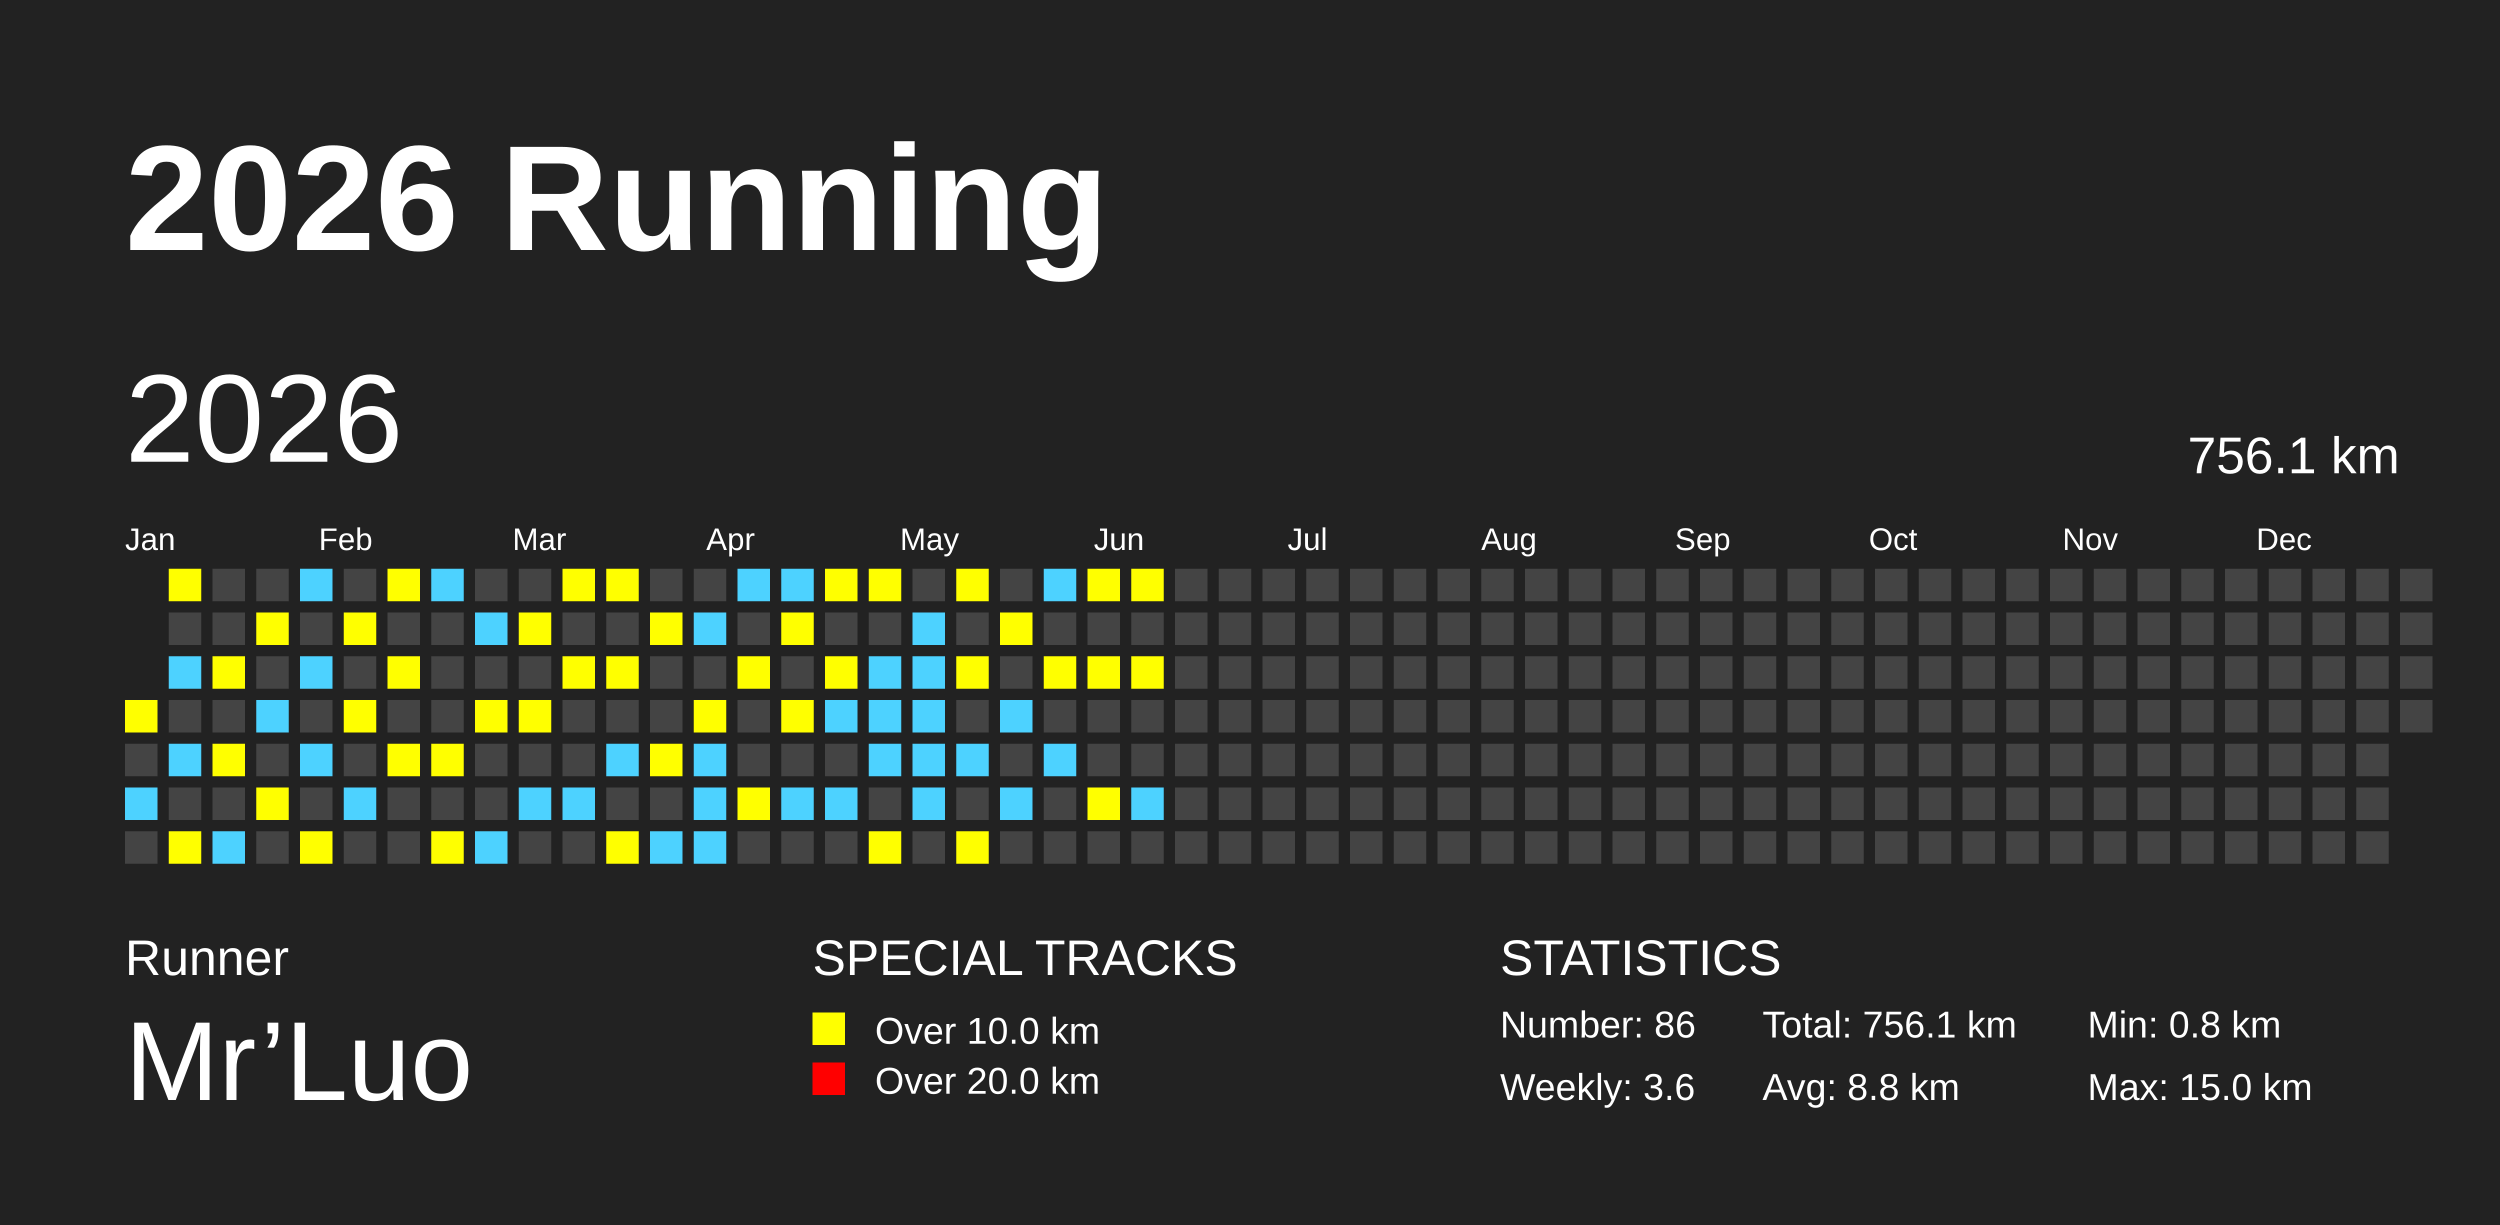
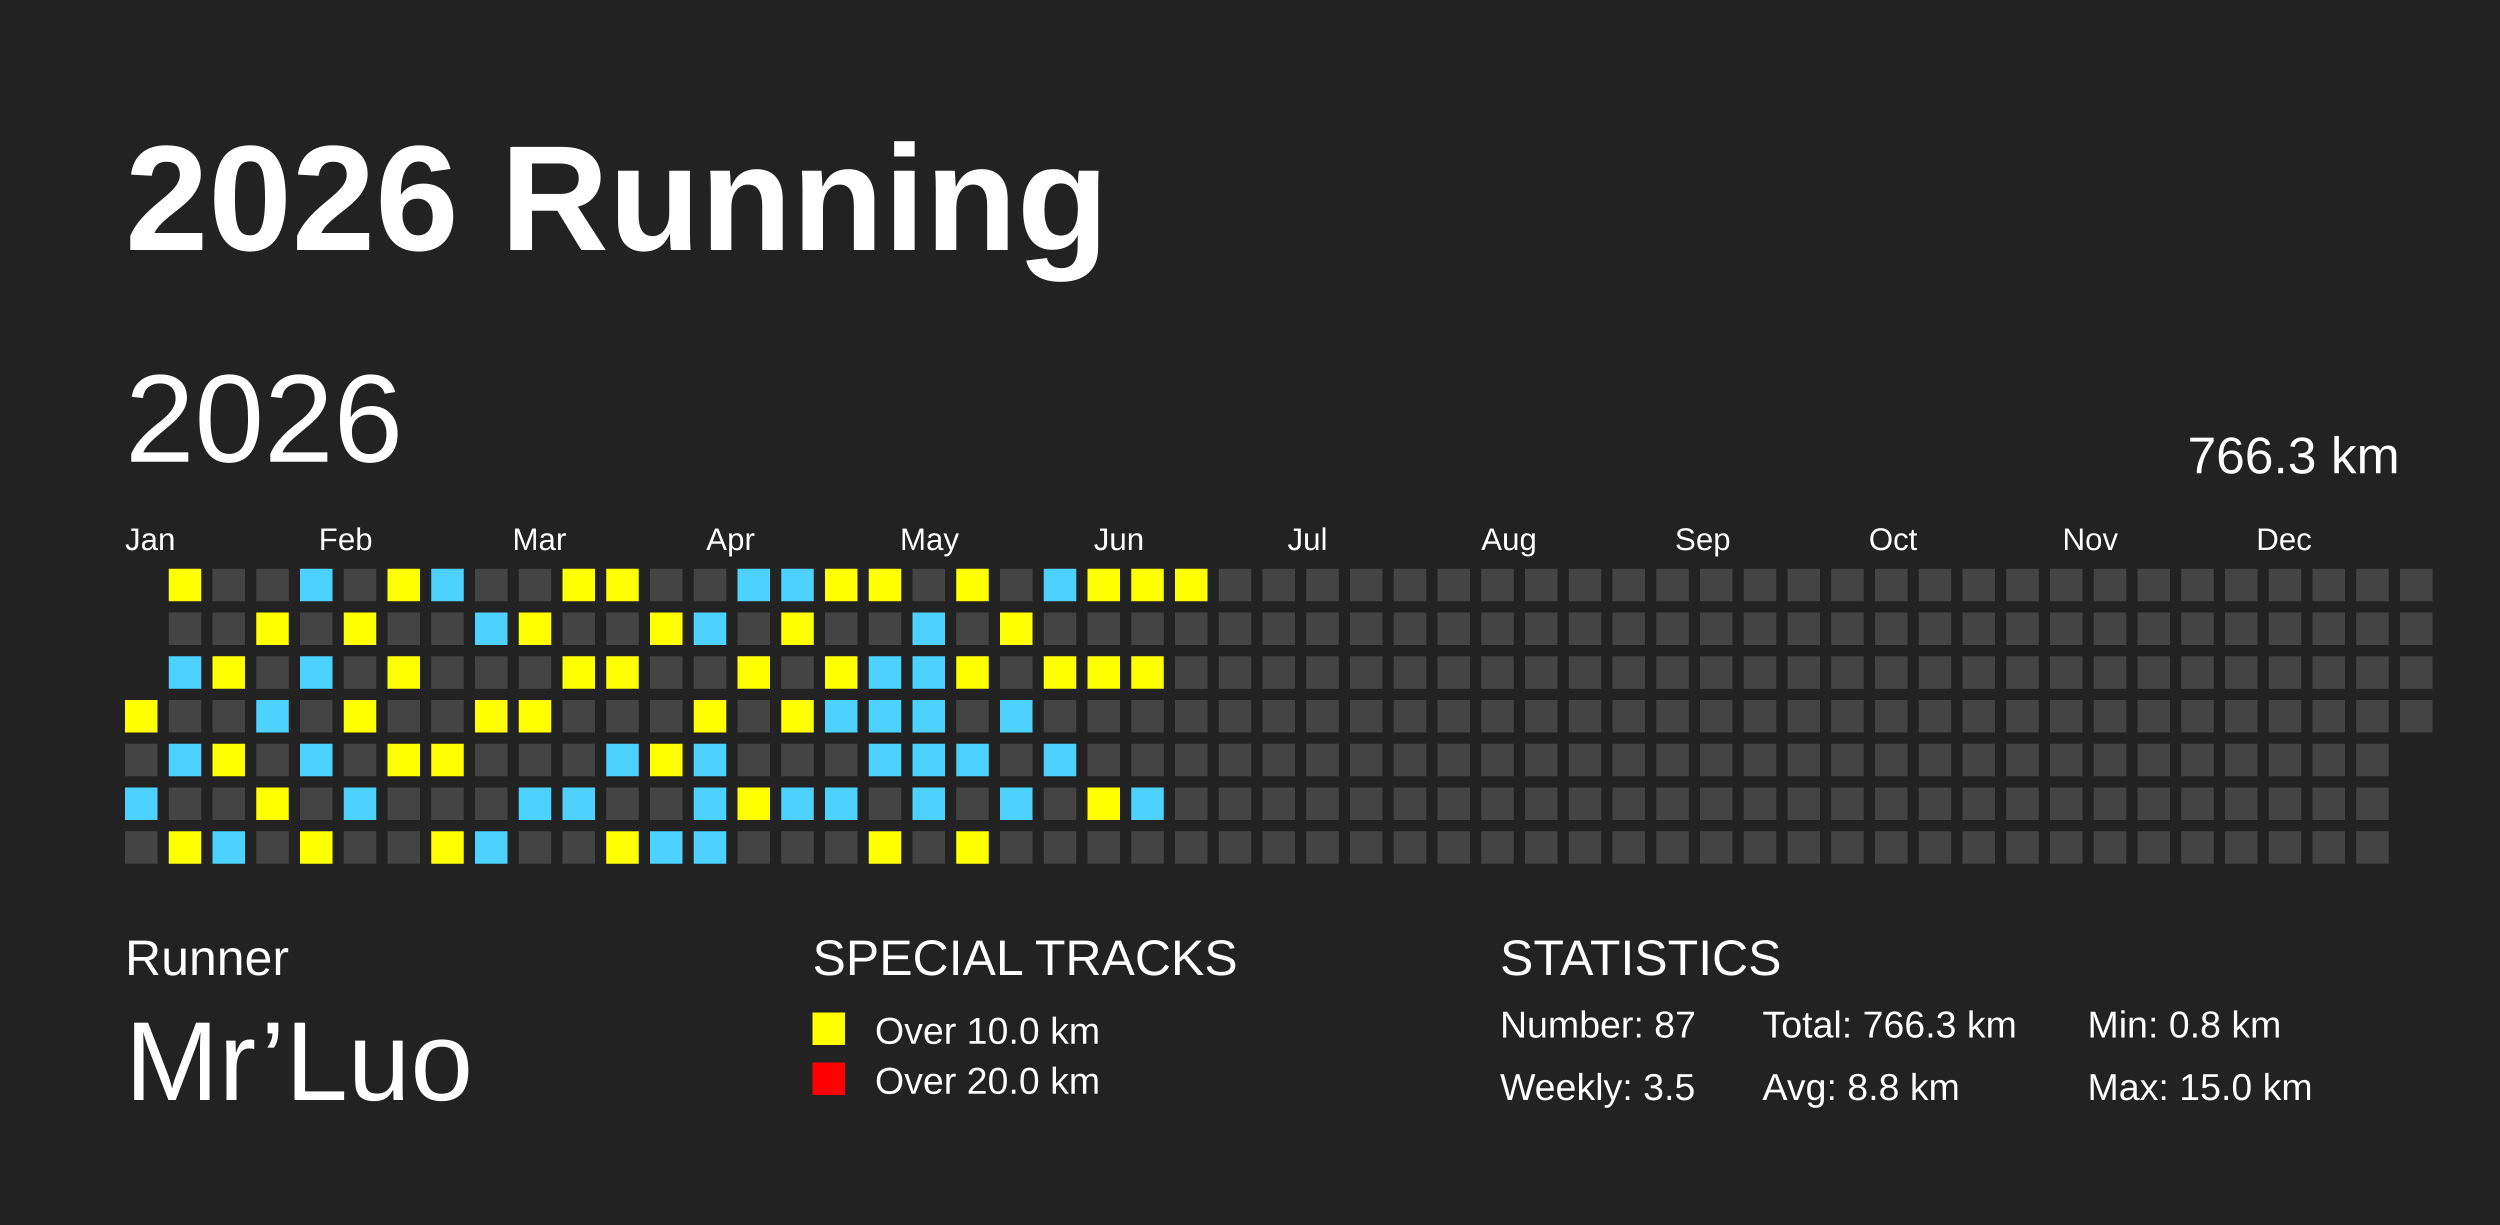
<svg xmlns="http://www.w3.org/2000/svg" baseProfile="full" height="98mm" version="1.1" viewBox="0,0,200,98" width="200mm">
  <defs />
  <rect fill="#222222" height="98" width="200" x="0" y="0" />
  <text fill="#FFFFFF" style="font-size:12px; font-family:Arial; font-weight:bold;" x="10" y="20">2026 Running</text>
  <text fill="#FFFFFF" style="font-size:4px; font-family:Arial" x="10" y="78">Runner</text>
  <text fill="#FFFFFF" style="font-size:9px; font-family:Arial" x="10" y="88">Mr’Luo</text>
  <text fill="#FFFFFF" style="font-size:4px; font-family:Arial" x="65" y="78">SPECIAL TRACKS</text>
  <rect fill="yellow" height="2.6" width="2.6" x="65" y="81" />
  <text fill="#FFFFFF" style="font-size:3px; font-family:Arial" x="70" y="83.5">Over 10.0 km</text>
  <rect fill="red" height="2.6" width="2.6" x="65" y="85" />
  <text fill="#FFFFFF" style="font-size:3px; font-family:Arial" x="70" y="87.5">Over 20.0 km</text>
  <text fill="#FFFFFF" style="font-size:4px; font-family:Arial" x="120" y="78">STATISTICS</text>
-   <text fill="#FFFFFF" style="font-size:3px; font-family:Arial" x="120" y="83">Number: 86</text>
-   <text fill="#FFFFFF" style="font-size:3px; font-family:Arial" x="120" y="88">Weekly: 3.6</text>
-   <text fill="#FFFFFF" style="font-size:3px; font-family:Arial" x="141" y="83">Total: 756.1 km</text>
+   <text fill="#FFFFFF" style="font-size:3px; font-family:Arial" x="120" y="83">Number: 87</text>
+   <text fill="#FFFFFF" style="font-size:3px; font-family:Arial" x="120" y="88">Weekly: 3.5</text>
+   <text fill="#FFFFFF" style="font-size:3px; font-family:Arial" x="141" y="83">Total: 766.3 km</text>
  <text fill="#FFFFFF" style="font-size:3px; font-family:Arial" x="141" y="88">Avg: 8.8 km</text>
  <text fill="#FFFFFF" style="font-size:3px; font-family:Arial" x="167" y="83">Min: 0.8 km</text>
  <text fill="#FFFFFF" style="font-size:3px; font-family:Arial" x="167" y="88">Max: 15.0 km</text>
  <text dominant-baseline="hanging" fill="#FFFFFF" style="font-size:10.0px; font-family:Arial;" x="10" y="30">2026</text>
-   <text dominant-baseline="hanging" fill="#FFFFFF" style="font-size:4.125px; font-family:Arial;" x="175" y="35">756.1 km</text>
+   <text dominant-baseline="hanging" fill="#FFFFFF" style="font-size:4.125px; font-family:Arial;" x="175" y="35">766.3 km</text>
  <text fill="#FFFFFF" style="font-size:2.5px; font-family:Arial" x="10.0" y="44">Jan</text>
  <text fill="#FFFFFF" style="font-size:2.5px; font-family:Arial" x="25.5" y="44">Feb</text>
  <text fill="#FFFFFF" style="font-size:2.5px; font-family:Arial" x="41.0" y="44">Mar</text>
  <text fill="#FFFFFF" style="font-size:2.5px; font-family:Arial" x="56.5" y="44">Apr</text>
  <text fill="#FFFFFF" style="font-size:2.5px; font-family:Arial" x="72.0" y="44">May</text>
  <text fill="#FFFFFF" style="font-size:2.5px; font-family:Arial" x="87.5" y="44">Jun</text>
  <text fill="#FFFFFF" style="font-size:2.5px; font-family:Arial" x="103.0" y="44">Jul</text>
  <text fill="#FFFFFF" style="font-size:2.5px; font-family:Arial" x="118.5" y="44">Aug</text>
  <text fill="#FFFFFF" style="font-size:2.5px; font-family:Arial" x="134.0" y="44">Sep</text>
  <text fill="#FFFFFF" style="font-size:2.5px; font-family:Arial" x="149.5" y="44">Oct</text>
  <text fill="#FFFFFF" style="font-size:2.5px; font-family:Arial" x="165.0" y="44">Nov</text>
  <text fill="#FFFFFF" style="font-size:2.5px; font-family:Arial" x="180.5" y="44">Dec</text>
  <rect fill="yellow" height="2.6" width="2.6" x="10.0" y="56.0" />
  <rect fill="#444444" height="2.6" width="2.6" x="10.0" y="59.5" />
  <rect fill="#4DD2FF" height="2.6" width="2.6" x="10.0" y="63.0" />
  <rect fill="#444444" height="2.6" width="2.6" x="10.0" y="66.5" />
  <rect fill="yellow" height="2.6" width="2.6" x="13.5" y="45.5" />
  <rect fill="#444444" height="2.6" width="2.6" x="13.5" y="49.0" />
  <rect fill="#4DD2FF" height="2.6" width="2.6" x="13.5" y="52.5" />
  <rect fill="#444444" height="2.6" width="2.6" x="13.5" y="56.0" />
  <rect fill="#4DD2FF" height="2.6" width="2.6" x="13.5" y="59.5" />
  <rect fill="#444444" height="2.6" width="2.6" x="13.5" y="63.0" />
  <rect fill="yellow" height="2.6" width="2.6" x="13.5" y="66.5" />
  <rect fill="#444444" height="2.6" width="2.6" x="17.0" y="45.5" />
  <rect fill="#444444" height="2.6" width="2.6" x="17.0" y="49.0" />
  <rect fill="yellow" height="2.6" width="2.6" x="17.0" y="52.5" />
  <rect fill="#444444" height="2.6" width="2.6" x="17.0" y="56.0" />
  <rect fill="yellow" height="2.6" width="2.6" x="17.0" y="59.5" />
  <rect fill="#444444" height="2.6" width="2.6" x="17.0" y="63.0" />
  <rect fill="#4DD2FF" height="2.6" width="2.6" x="17.0" y="66.5" />
  <rect fill="#444444" height="2.6" width="2.6" x="20.5" y="45.5" />
  <rect fill="yellow" height="2.6" width="2.6" x="20.5" y="49.0" />
  <rect fill="#444444" height="2.6" width="2.6" x="20.5" y="52.5" />
  <rect fill="#4DD2FF" height="2.6" width="2.6" x="20.5" y="56.0" />
  <rect fill="#444444" height="2.6" width="2.6" x="20.5" y="59.5" />
  <rect fill="yellow" height="2.6" width="2.6" x="20.5" y="63.0" />
  <rect fill="#444444" height="2.6" width="2.6" x="20.5" y="66.5" />
  <rect fill="#4DD2FF" height="2.6" width="2.6" x="24.0" y="45.5" />
  <rect fill="#444444" height="2.6" width="2.6" x="24.0" y="49.0" />
  <rect fill="#4DD2FF" height="2.6" width="2.6" x="24.0" y="52.5" />
  <rect fill="#444444" height="2.6" width="2.6" x="24.0" y="56.0" />
  <rect fill="#4DD2FF" height="2.6" width="2.6" x="24.0" y="59.5" />
  <rect fill="#444444" height="2.6" width="2.6" x="24.0" y="63.0" />
  <rect fill="yellow" height="2.6" width="2.6" x="24.0" y="66.5" />
  <rect fill="#444444" height="2.6" width="2.6" x="27.5" y="45.5" />
  <rect fill="yellow" height="2.6" width="2.6" x="27.5" y="49.0" />
  <rect fill="#444444" height="2.6" width="2.6" x="27.5" y="52.5" />
  <rect fill="yellow" height="2.6" width="2.6" x="27.5" y="56.0" />
  <rect fill="#444444" height="2.6" width="2.6" x="27.5" y="59.5" />
  <rect fill="#4DD2FF" height="2.6" width="2.6" x="27.5" y="63.0" />
  <rect fill="#444444" height="2.6" width="2.6" x="27.5" y="66.5" />
  <rect fill="yellow" height="2.6" width="2.6" x="31.0" y="45.5" />
  <rect fill="#444444" height="2.6" width="2.6" x="31.0" y="49.0" />
  <rect fill="yellow" height="2.6" width="2.6" x="31.0" y="52.5" />
  <rect fill="#444444" height="2.6" width="2.6" x="31.0" y="56.0" />
  <rect fill="yellow" height="2.6" width="2.6" x="31.0" y="59.5" />
  <rect fill="#444444" height="2.6" width="2.6" x="31.0" y="63.0" />
  <rect fill="#444444" height="2.6" width="2.6" x="31.0" y="66.5" />
  <rect fill="#4DD2FF" height="2.6" width="2.6" x="34.5" y="45.5" />
  <rect fill="#444444" height="2.6" width="2.6" x="34.5" y="49.0" />
  <rect fill="#444444" height="2.6" width="2.6" x="34.5" y="52.5" />
  <rect fill="#444444" height="2.6" width="2.6" x="34.5" y="56.0" />
  <rect fill="yellow" height="2.6" width="2.6" x="34.5" y="59.5" />
  <rect fill="#444444" height="2.6" width="2.6" x="34.5" y="63.0" />
  <rect fill="yellow" height="2.6" width="2.6" x="34.5" y="66.5" />
  <rect fill="#444444" height="2.6" width="2.6" x="38.0" y="45.5" />
  <rect fill="#4DD2FF" height="2.6" width="2.6" x="38.0" y="49.0" />
  <rect fill="#444444" height="2.6" width="2.6" x="38.0" y="52.5" />
  <rect fill="yellow" height="2.6" width="2.6" x="38.0" y="56.0" />
  <rect fill="#444444" height="2.6" width="2.6" x="38.0" y="59.5" />
  <rect fill="#444444" height="2.6" width="2.6" x="38.0" y="63.0" />
  <rect fill="#4DD2FF" height="2.6" width="2.6" x="38.0" y="66.5" />
  <rect fill="#444444" height="2.6" width="2.6" x="41.5" y="45.5" />
  <rect fill="yellow" height="2.6" width="2.6" x="41.5" y="49.0" />
  <rect fill="#444444" height="2.6" width="2.6" x="41.5" y="52.5" />
  <rect fill="yellow" height="2.6" width="2.6" x="41.5" y="56.0" />
  <rect fill="#444444" height="2.6" width="2.6" x="41.5" y="59.5" />
  <rect fill="#4DD2FF" height="2.6" width="2.6" x="41.5" y="63.0" />
  <rect fill="#444444" height="2.6" width="2.6" x="41.5" y="66.5" />
  <rect fill="yellow" height="2.6" width="2.6" x="45.0" y="45.5" />
  <rect fill="#444444" height="2.6" width="2.6" x="45.0" y="49.0" />
  <rect fill="yellow" height="2.6" width="2.6" x="45.0" y="52.5" />
  <rect fill="#444444" height="2.6" width="2.6" x="45.0" y="56.0" />
  <rect fill="#444444" height="2.6" width="2.6" x="45.0" y="59.5" />
  <rect fill="#4DD2FF" height="2.6" width="2.6" x="45.0" y="63.0" />
  <rect fill="#444444" height="2.6" width="2.6" x="45.0" y="66.5" />
  <rect fill="yellow" height="2.6" width="2.6" x="48.5" y="45.5" />
  <rect fill="#444444" height="2.6" width="2.6" x="48.5" y="49.0" />
  <rect fill="yellow" height="2.6" width="2.6" x="48.5" y="52.5" />
  <rect fill="#444444" height="2.6" width="2.6" x="48.5" y="56.0" />
  <rect fill="#4DD2FF" height="2.6" width="2.6" x="48.5" y="59.5" />
  <rect fill="#444444" height="2.6" width="2.6" x="48.5" y="63.0" />
  <rect fill="yellow" height="2.6" width="2.6" x="48.5" y="66.5" />
  <rect fill="#444444" height="2.6" width="2.6" x="52.0" y="45.5" />
  <rect fill="yellow" height="2.6" width="2.6" x="52.0" y="49.0" />
  <rect fill="#444444" height="2.6" width="2.6" x="52.0" y="52.5" />
  <rect fill="#444444" height="2.6" width="2.6" x="52.0" y="56.0" />
  <rect fill="yellow" height="2.6" width="2.6" x="52.0" y="59.5" />
  <rect fill="#444444" height="2.6" width="2.6" x="52.0" y="63.0" />
  <rect fill="#4DD2FF" height="2.6" width="2.6" x="52.0" y="66.5" />
  <rect fill="#444444" height="2.6" width="2.6" x="55.5" y="45.5" />
  <rect fill="#4DD2FF" height="2.6" width="2.6" x="55.5" y="49.0" />
  <rect fill="#444444" height="2.6" width="2.6" x="55.5" y="52.5" />
  <rect fill="yellow" height="2.6" width="2.6" x="55.5" y="56.0" />
  <rect fill="#4DD2FF" height="2.6" width="2.6" x="55.5" y="59.5" />
  <rect fill="#4DD2FF" height="2.6" width="2.6" x="55.5" y="63.0" />
  <rect fill="#4DD2FF" height="2.6" width="2.6" x="55.5" y="66.5" />
  <rect fill="#4DD2FF" height="2.6" width="2.6" x="59.0" y="45.5" />
  <rect fill="#444444" height="2.6" width="2.6" x="59.0" y="49.0" />
  <rect fill="yellow" height="2.6" width="2.6" x="59.0" y="52.5" />
  <rect fill="#444444" height="2.6" width="2.6" x="59.0" y="56.0" />
  <rect fill="#444444" height="2.6" width="2.6" x="59.0" y="59.5" />
  <rect fill="yellow" height="2.6" width="2.6" x="59.0" y="63.0" />
  <rect fill="#444444" height="2.6" width="2.6" x="59.0" y="66.5" />
  <rect fill="#4DD2FF" height="2.6" width="2.6" x="62.5" y="45.5" />
  <rect fill="yellow" height="2.6" width="2.6" x="62.5" y="49.0" />
  <rect fill="#444444" height="2.6" width="2.6" x="62.5" y="52.5" />
  <rect fill="yellow" height="2.6" width="2.6" x="62.5" y="56.0" />
  <rect fill="#444444" height="2.6" width="2.6" x="62.5" y="59.5" />
  <rect fill="#4DD2FF" height="2.6" width="2.6" x="62.5" y="63.0" />
  <rect fill="#444444" height="2.6" width="2.6" x="62.5" y="66.5" />
  <rect fill="yellow" height="2.6" width="2.6" x="66.0" y="45.5" />
  <rect fill="#444444" height="2.6" width="2.6" x="66.0" y="49.0" />
  <rect fill="yellow" height="2.6" width="2.6" x="66.0" y="52.5" />
  <rect fill="#4DD2FF" height="2.6" width="2.6" x="66.0" y="56.0" />
  <rect fill="#444444" height="2.6" width="2.6" x="66.0" y="59.5" />
  <rect fill="#4DD2FF" height="2.6" width="2.6" x="66.0" y="63.0" />
  <rect fill="#444444" height="2.6" width="2.6" x="66.0" y="66.5" />
  <rect fill="yellow" height="2.6" width="2.6" x="69.5" y="45.5" />
  <rect fill="#444444" height="2.6" width="2.6" x="69.5" y="49.0" />
  <rect fill="#4DD2FF" height="2.6" width="2.6" x="69.5" y="52.5" />
  <rect fill="#4DD2FF" height="2.6" width="2.6" x="69.5" y="56.0" />
  <rect fill="#4DD2FF" height="2.6" width="2.6" x="69.5" y="59.5" />
  <rect fill="#444444" height="2.6" width="2.6" x="69.5" y="63.0" />
  <rect fill="yellow" height="2.6" width="2.6" x="69.5" y="66.5" />
  <rect fill="#444444" height="2.6" width="2.6" x="73.0" y="45.5" />
  <rect fill="#4DD2FF" height="2.6" width="2.6" x="73.0" y="49.0" />
  <rect fill="#4DD2FF" height="2.6" width="2.6" x="73.0" y="52.5" />
  <rect fill="#4DD2FF" height="2.6" width="2.6" x="73.0" y="56.0" />
  <rect fill="#4DD2FF" height="2.6" width="2.6" x="73.0" y="59.5" />
  <rect fill="#4DD2FF" height="2.6" width="2.6" x="73.0" y="63.0" />
  <rect fill="#444444" height="2.6" width="2.6" x="73.0" y="66.5" />
  <rect fill="yellow" height="2.6" width="2.6" x="76.5" y="45.5" />
  <rect fill="#444444" height="2.6" width="2.6" x="76.5" y="49.0" />
  <rect fill="yellow" height="2.6" width="2.6" x="76.5" y="52.5" />
  <rect fill="#444444" height="2.6" width="2.6" x="76.5" y="56.0" />
  <rect fill="#4DD2FF" height="2.6" width="2.6" x="76.5" y="59.5" />
  <rect fill="#444444" height="2.6" width="2.6" x="76.5" y="63.0" />
  <rect fill="yellow" height="2.6" width="2.6" x="76.5" y="66.5" />
  <rect fill="#444444" height="2.6" width="2.6" x="80.0" y="45.5" />
  <rect fill="yellow" height="2.6" width="2.6" x="80.0" y="49.0" />
  <rect fill="#444444" height="2.6" width="2.6" x="80.0" y="52.5" />
  <rect fill="#4DD2FF" height="2.6" width="2.6" x="80.0" y="56.0" />
  <rect fill="#444444" height="2.6" width="2.6" x="80.0" y="59.5" />
  <rect fill="#4DD2FF" height="2.6" width="2.6" x="80.0" y="63.0" />
  <rect fill="#444444" height="2.6" width="2.6" x="80.0" y="66.5" />
  <rect fill="#4DD2FF" height="2.6" width="2.6" x="83.5" y="45.5" />
  <rect fill="#444444" height="2.6" width="2.6" x="83.5" y="49.0" />
  <rect fill="yellow" height="2.6" width="2.6" x="83.5" y="52.5" />
  <rect fill="#444444" height="2.6" width="2.6" x="83.5" y="56.0" />
  <rect fill="#4DD2FF" height="2.6" width="2.6" x="83.5" y="59.5" />
  <rect fill="#444444" height="2.6" width="2.6" x="83.5" y="63.0" />
  <rect fill="#444444" height="2.6" width="2.6" x="83.5" y="66.5" />
  <rect fill="yellow" height="2.6" width="2.6" x="87.0" y="45.5" />
  <rect fill="#444444" height="2.6" width="2.6" x="87.0" y="49.0" />
  <rect fill="yellow" height="2.6" width="2.6" x="87.0" y="52.5" />
  <rect fill="#444444" height="2.6" width="2.6" x="87.0" y="56.0" />
  <rect fill="#444444" height="2.6" width="2.6" x="87.0" y="59.5" />
  <rect fill="yellow" height="2.6" width="2.6" x="87.0" y="63.0" />
  <rect fill="#444444" height="2.6" width="2.6" x="87.0" y="66.5" />
  <rect fill="yellow" height="2.6" width="2.6" x="90.5" y="45.5" />
  <rect fill="#444444" height="2.6" width="2.6" x="90.5" y="49.0" />
  <rect fill="yellow" height="2.6" width="2.6" x="90.5" y="52.5" />
  <rect fill="#444444" height="2.6" width="2.6" x="90.5" y="56.0" />
  <rect fill="#444444" height="2.6" width="2.6" x="90.5" y="59.5" />
  <rect fill="#4DD2FF" height="2.6" width="2.6" x="90.5" y="63.0" />
  <rect fill="#444444" height="2.6" width="2.6" x="90.5" y="66.5" />
-   <rect fill="#444444" height="2.6" width="2.6" x="94.0" y="45.5" />
+   <rect fill="yellow" height="2.6" width="2.6" x="94.0" y="45.5" />
  <rect fill="#444444" height="2.6" width="2.6" x="94.0" y="49.0" />
  <rect fill="#444444" height="2.6" width="2.6" x="94.0" y="52.5" />
  <rect fill="#444444" height="2.6" width="2.6" x="94.0" y="56.0" />
  <rect fill="#444444" height="2.6" width="2.6" x="94.0" y="59.5" />
  <rect fill="#444444" height="2.6" width="2.6" x="94.0" y="63.0" />
  <rect fill="#444444" height="2.6" width="2.6" x="94.0" y="66.5" />
  <rect fill="#444444" height="2.6" width="2.6" x="97.5" y="45.5" />
  <rect fill="#444444" height="2.6" width="2.6" x="97.5" y="49.0" />
  <rect fill="#444444" height="2.6" width="2.6" x="97.5" y="52.5" />
  <rect fill="#444444" height="2.6" width="2.6" x="97.5" y="56.0" />
  <rect fill="#444444" height="2.6" width="2.6" x="97.5" y="59.5" />
  <rect fill="#444444" height="2.6" width="2.6" x="97.5" y="63.0" />
  <rect fill="#444444" height="2.6" width="2.6" x="97.5" y="66.5" />
  <rect fill="#444444" height="2.6" width="2.6" x="101.0" y="45.5" />
  <rect fill="#444444" height="2.6" width="2.6" x="101.0" y="49.0" />
  <rect fill="#444444" height="2.6" width="2.6" x="101.0" y="52.5" />
  <rect fill="#444444" height="2.6" width="2.6" x="101.0" y="56.0" />
  <rect fill="#444444" height="2.6" width="2.6" x="101.0" y="59.5" />
  <rect fill="#444444" height="2.6" width="2.6" x="101.0" y="63.0" />
  <rect fill="#444444" height="2.6" width="2.6" x="101.0" y="66.5" />
  <rect fill="#444444" height="2.6" width="2.6" x="104.5" y="45.5" />
  <rect fill="#444444" height="2.6" width="2.6" x="104.5" y="49.0" />
  <rect fill="#444444" height="2.6" width="2.6" x="104.5" y="52.5" />
  <rect fill="#444444" height="2.6" width="2.6" x="104.5" y="56.0" />
  <rect fill="#444444" height="2.6" width="2.6" x="104.5" y="59.5" />
  <rect fill="#444444" height="2.6" width="2.6" x="104.5" y="63.0" />
  <rect fill="#444444" height="2.6" width="2.6" x="104.5" y="66.5" />
  <rect fill="#444444" height="2.6" width="2.6" x="108.0" y="45.5" />
  <rect fill="#444444" height="2.6" width="2.6" x="108.0" y="49.0" />
  <rect fill="#444444" height="2.6" width="2.6" x="108.0" y="52.5" />
  <rect fill="#444444" height="2.6" width="2.6" x="108.0" y="56.0" />
  <rect fill="#444444" height="2.6" width="2.6" x="108.0" y="59.5" />
  <rect fill="#444444" height="2.6" width="2.6" x="108.0" y="63.0" />
  <rect fill="#444444" height="2.6" width="2.6" x="108.0" y="66.5" />
  <rect fill="#444444" height="2.6" width="2.6" x="111.5" y="45.5" />
  <rect fill="#444444" height="2.6" width="2.6" x="111.5" y="49.0" />
  <rect fill="#444444" height="2.6" width="2.6" x="111.5" y="52.5" />
  <rect fill="#444444" height="2.6" width="2.6" x="111.5" y="56.0" />
  <rect fill="#444444" height="2.6" width="2.6" x="111.5" y="59.5" />
  <rect fill="#444444" height="2.6" width="2.6" x="111.5" y="63.0" />
  <rect fill="#444444" height="2.6" width="2.6" x="111.5" y="66.5" />
  <rect fill="#444444" height="2.6" width="2.6" x="115.0" y="45.5" />
  <rect fill="#444444" height="2.6" width="2.6" x="115.0" y="49.0" />
  <rect fill="#444444" height="2.6" width="2.6" x="115.0" y="52.5" />
  <rect fill="#444444" height="2.6" width="2.6" x="115.0" y="56.0" />
  <rect fill="#444444" height="2.6" width="2.6" x="115.0" y="59.5" />
  <rect fill="#444444" height="2.6" width="2.6" x="115.0" y="63.0" />
  <rect fill="#444444" height="2.6" width="2.6" x="115.0" y="66.5" />
  <rect fill="#444444" height="2.6" width="2.6" x="118.5" y="45.5" />
  <rect fill="#444444" height="2.6" width="2.6" x="118.5" y="49.0" />
  <rect fill="#444444" height="2.6" width="2.6" x="118.5" y="52.5" />
  <rect fill="#444444" height="2.6" width="2.6" x="118.5" y="56.0" />
  <rect fill="#444444" height="2.6" width="2.6" x="118.5" y="59.5" />
  <rect fill="#444444" height="2.6" width="2.6" x="118.5" y="63.0" />
  <rect fill="#444444" height="2.6" width="2.6" x="118.5" y="66.5" />
  <rect fill="#444444" height="2.6" width="2.6" x="122.0" y="45.5" />
  <rect fill="#444444" height="2.6" width="2.6" x="122.0" y="49.0" />
  <rect fill="#444444" height="2.6" width="2.6" x="122.0" y="52.5" />
  <rect fill="#444444" height="2.6" width="2.6" x="122.0" y="56.0" />
  <rect fill="#444444" height="2.6" width="2.6" x="122.0" y="59.5" />
  <rect fill="#444444" height="2.6" width="2.6" x="122.0" y="63.0" />
  <rect fill="#444444" height="2.6" width="2.6" x="122.0" y="66.5" />
  <rect fill="#444444" height="2.6" width="2.6" x="125.5" y="45.5" />
  <rect fill="#444444" height="2.6" width="2.6" x="125.5" y="49.0" />
  <rect fill="#444444" height="2.6" width="2.6" x="125.5" y="52.5" />
  <rect fill="#444444" height="2.6" width="2.6" x="125.5" y="56.0" />
  <rect fill="#444444" height="2.6" width="2.6" x="125.5" y="59.5" />
  <rect fill="#444444" height="2.6" width="2.6" x="125.5" y="63.0" />
  <rect fill="#444444" height="2.6" width="2.6" x="125.5" y="66.5" />
  <rect fill="#444444" height="2.6" width="2.6" x="129.0" y="45.5" />
  <rect fill="#444444" height="2.6" width="2.6" x="129.0" y="49.0" />
  <rect fill="#444444" height="2.6" width="2.6" x="129.0" y="52.5" />
  <rect fill="#444444" height="2.6" width="2.6" x="129.0" y="56.0" />
  <rect fill="#444444" height="2.6" width="2.6" x="129.0" y="59.5" />
  <rect fill="#444444" height="2.6" width="2.6" x="129.0" y="63.0" />
  <rect fill="#444444" height="2.6" width="2.6" x="129.0" y="66.5" />
  <rect fill="#444444" height="2.6" width="2.6" x="132.5" y="45.5" />
  <rect fill="#444444" height="2.6" width="2.6" x="132.5" y="49.0" />
  <rect fill="#444444" height="2.6" width="2.6" x="132.5" y="52.5" />
  <rect fill="#444444" height="2.6" width="2.6" x="132.5" y="56.0" />
  <rect fill="#444444" height="2.6" width="2.6" x="132.5" y="59.5" />
  <rect fill="#444444" height="2.6" width="2.6" x="132.5" y="63.0" />
  <rect fill="#444444" height="2.6" width="2.6" x="132.5" y="66.5" />
  <rect fill="#444444" height="2.6" width="2.6" x="136.0" y="45.5" />
  <rect fill="#444444" height="2.6" width="2.6" x="136.0" y="49.0" />
  <rect fill="#444444" height="2.6" width="2.6" x="136.0" y="52.5" />
  <rect fill="#444444" height="2.6" width="2.6" x="136.0" y="56.0" />
  <rect fill="#444444" height="2.6" width="2.6" x="136.0" y="59.5" />
  <rect fill="#444444" height="2.6" width="2.6" x="136.0" y="63.0" />
  <rect fill="#444444" height="2.6" width="2.6" x="136.0" y="66.5" />
  <rect fill="#444444" height="2.6" width="2.6" x="139.5" y="45.5" />
  <rect fill="#444444" height="2.6" width="2.6" x="139.5" y="49.0" />
  <rect fill="#444444" height="2.6" width="2.6" x="139.5" y="52.5" />
  <rect fill="#444444" height="2.6" width="2.6" x="139.5" y="56.0" />
  <rect fill="#444444" height="2.6" width="2.6" x="139.5" y="59.5" />
  <rect fill="#444444" height="2.6" width="2.6" x="139.5" y="63.0" />
  <rect fill="#444444" height="2.6" width="2.6" x="139.5" y="66.5" />
  <rect fill="#444444" height="2.6" width="2.6" x="143.0" y="45.5" />
  <rect fill="#444444" height="2.6" width="2.6" x="143.0" y="49.0" />
  <rect fill="#444444" height="2.6" width="2.6" x="143.0" y="52.5" />
  <rect fill="#444444" height="2.6" width="2.6" x="143.0" y="56.0" />
  <rect fill="#444444" height="2.6" width="2.6" x="143.0" y="59.5" />
  <rect fill="#444444" height="2.6" width="2.6" x="143.0" y="63.0" />
  <rect fill="#444444" height="2.6" width="2.6" x="143.0" y="66.5" />
  <rect fill="#444444" height="2.6" width="2.6" x="146.5" y="45.5" />
  <rect fill="#444444" height="2.6" width="2.6" x="146.5" y="49.0" />
  <rect fill="#444444" height="2.6" width="2.6" x="146.5" y="52.5" />
  <rect fill="#444444" height="2.6" width="2.6" x="146.5" y="56.0" />
  <rect fill="#444444" height="2.6" width="2.6" x="146.5" y="59.5" />
  <rect fill="#444444" height="2.6" width="2.6" x="146.5" y="63.0" />
  <rect fill="#444444" height="2.6" width="2.6" x="146.5" y="66.5" />
  <rect fill="#444444" height="2.6" width="2.6" x="150.0" y="45.5" />
  <rect fill="#444444" height="2.6" width="2.6" x="150.0" y="49.0" />
  <rect fill="#444444" height="2.6" width="2.6" x="150.0" y="52.5" />
  <rect fill="#444444" height="2.6" width="2.6" x="150.0" y="56.0" />
  <rect fill="#444444" height="2.6" width="2.6" x="150.0" y="59.5" />
  <rect fill="#444444" height="2.6" width="2.6" x="150.0" y="63.0" />
  <rect fill="#444444" height="2.6" width="2.6" x="150.0" y="66.5" />
  <rect fill="#444444" height="2.6" width="2.6" x="153.5" y="45.5" />
  <rect fill="#444444" height="2.6" width="2.6" x="153.5" y="49.0" />
  <rect fill="#444444" height="2.6" width="2.6" x="153.5" y="52.5" />
  <rect fill="#444444" height="2.6" width="2.6" x="153.5" y="56.0" />
  <rect fill="#444444" height="2.6" width="2.6" x="153.5" y="59.5" />
  <rect fill="#444444" height="2.6" width="2.6" x="153.5" y="63.0" />
  <rect fill="#444444" height="2.6" width="2.6" x="153.5" y="66.5" />
  <rect fill="#444444" height="2.6" width="2.6" x="157.0" y="45.5" />
  <rect fill="#444444" height="2.6" width="2.6" x="157.0" y="49.0" />
  <rect fill="#444444" height="2.6" width="2.6" x="157.0" y="52.5" />
  <rect fill="#444444" height="2.6" width="2.6" x="157.0" y="56.0" />
  <rect fill="#444444" height="2.6" width="2.6" x="157.0" y="59.5" />
  <rect fill="#444444" height="2.6" width="2.6" x="157.0" y="63.0" />
  <rect fill="#444444" height="2.6" width="2.6" x="157.0" y="66.5" />
  <rect fill="#444444" height="2.6" width="2.6" x="160.5" y="45.5" />
  <rect fill="#444444" height="2.6" width="2.6" x="160.5" y="49.0" />
  <rect fill="#444444" height="2.6" width="2.6" x="160.5" y="52.5" />
  <rect fill="#444444" height="2.6" width="2.6" x="160.5" y="56.0" />
  <rect fill="#444444" height="2.6" width="2.6" x="160.5" y="59.5" />
  <rect fill="#444444" height="2.6" width="2.6" x="160.5" y="63.0" />
  <rect fill="#444444" height="2.6" width="2.6" x="160.5" y="66.5" />
  <rect fill="#444444" height="2.6" width="2.6" x="164.0" y="45.5" />
  <rect fill="#444444" height="2.6" width="2.6" x="164.0" y="49.0" />
  <rect fill="#444444" height="2.6" width="2.6" x="164.0" y="52.5" />
  <rect fill="#444444" height="2.6" width="2.6" x="164.0" y="56.0" />
  <rect fill="#444444" height="2.6" width="2.6" x="164.0" y="59.5" />
  <rect fill="#444444" height="2.6" width="2.6" x="164.0" y="63.0" />
  <rect fill="#444444" height="2.6" width="2.6" x="164.0" y="66.5" />
  <rect fill="#444444" height="2.6" width="2.6" x="167.5" y="45.5" />
  <rect fill="#444444" height="2.6" width="2.6" x="167.5" y="49.0" />
  <rect fill="#444444" height="2.6" width="2.6" x="167.5" y="52.5" />
  <rect fill="#444444" height="2.6" width="2.6" x="167.5" y="56.0" />
  <rect fill="#444444" height="2.6" width="2.6" x="167.5" y="59.5" />
  <rect fill="#444444" height="2.6" width="2.6" x="167.5" y="63.0" />
  <rect fill="#444444" height="2.6" width="2.6" x="167.5" y="66.5" />
  <rect fill="#444444" height="2.6" width="2.6" x="171.0" y="45.5" />
  <rect fill="#444444" height="2.6" width="2.6" x="171.0" y="49.0" />
  <rect fill="#444444" height="2.6" width="2.6" x="171.0" y="52.5" />
  <rect fill="#444444" height="2.6" width="2.6" x="171.0" y="56.0" />
  <rect fill="#444444" height="2.6" width="2.6" x="171.0" y="59.5" />
  <rect fill="#444444" height="2.6" width="2.6" x="171.0" y="63.0" />
  <rect fill="#444444" height="2.6" width="2.6" x="171.0" y="66.5" />
  <rect fill="#444444" height="2.6" width="2.6" x="174.5" y="45.5" />
  <rect fill="#444444" height="2.6" width="2.6" x="174.5" y="49.0" />
  <rect fill="#444444" height="2.6" width="2.6" x="174.5" y="52.5" />
  <rect fill="#444444" height="2.6" width="2.6" x="174.5" y="56.0" />
  <rect fill="#444444" height="2.6" width="2.6" x="174.5" y="59.5" />
  <rect fill="#444444" height="2.6" width="2.6" x="174.5" y="63.0" />
  <rect fill="#444444" height="2.6" width="2.6" x="174.5" y="66.5" />
  <rect fill="#444444" height="2.6" width="2.6" x="178.0" y="45.5" />
  <rect fill="#444444" height="2.6" width="2.6" x="178.0" y="49.0" />
  <rect fill="#444444" height="2.6" width="2.6" x="178.0" y="52.5" />
  <rect fill="#444444" height="2.6" width="2.6" x="178.0" y="56.0" />
  <rect fill="#444444" height="2.6" width="2.6" x="178.0" y="59.5" />
  <rect fill="#444444" height="2.6" width="2.6" x="178.0" y="63.0" />
  <rect fill="#444444" height="2.6" width="2.6" x="178.0" y="66.5" />
  <rect fill="#444444" height="2.6" width="2.6" x="181.5" y="45.5" />
  <rect fill="#444444" height="2.6" width="2.6" x="181.5" y="49.0" />
  <rect fill="#444444" height="2.6" width="2.6" x="181.5" y="52.5" />
  <rect fill="#444444" height="2.6" width="2.6" x="181.5" y="56.0" />
  <rect fill="#444444" height="2.6" width="2.6" x="181.5" y="59.5" />
  <rect fill="#444444" height="2.6" width="2.6" x="181.5" y="63.0" />
  <rect fill="#444444" height="2.6" width="2.6" x="181.5" y="66.5" />
  <rect fill="#444444" height="2.6" width="2.6" x="185.0" y="45.5" />
  <rect fill="#444444" height="2.6" width="2.6" x="185.0" y="49.0" />
  <rect fill="#444444" height="2.6" width="2.6" x="185.0" y="52.5" />
  <rect fill="#444444" height="2.6" width="2.6" x="185.0" y="56.0" />
  <rect fill="#444444" height="2.6" width="2.6" x="185.0" y="59.5" />
  <rect fill="#444444" height="2.6" width="2.6" x="185.0" y="63.0" />
  <rect fill="#444444" height="2.6" width="2.6" x="185.0" y="66.5" />
  <rect fill="#444444" height="2.6" width="2.6" x="188.5" y="45.5" />
  <rect fill="#444444" height="2.6" width="2.6" x="188.5" y="49.0" />
  <rect fill="#444444" height="2.6" width="2.6" x="188.5" y="52.5" />
  <rect fill="#444444" height="2.6" width="2.6" x="188.5" y="56.0" />
  <rect fill="#444444" height="2.6" width="2.6" x="188.5" y="59.5" />
  <rect fill="#444444" height="2.6" width="2.6" x="188.5" y="63.0" />
  <rect fill="#444444" height="2.6" width="2.6" x="188.5" y="66.5" />
  <rect fill="#444444" height="2.6" width="2.6" x="192.0" y="45.5" />
  <rect fill="#444444" height="2.6" width="2.6" x="192.0" y="49.0" />
  <rect fill="#444444" height="2.6" width="2.6" x="192.0" y="52.5" />
  <rect fill="#444444" height="2.6" width="2.6" x="192.0" y="56.0" />
</svg>
